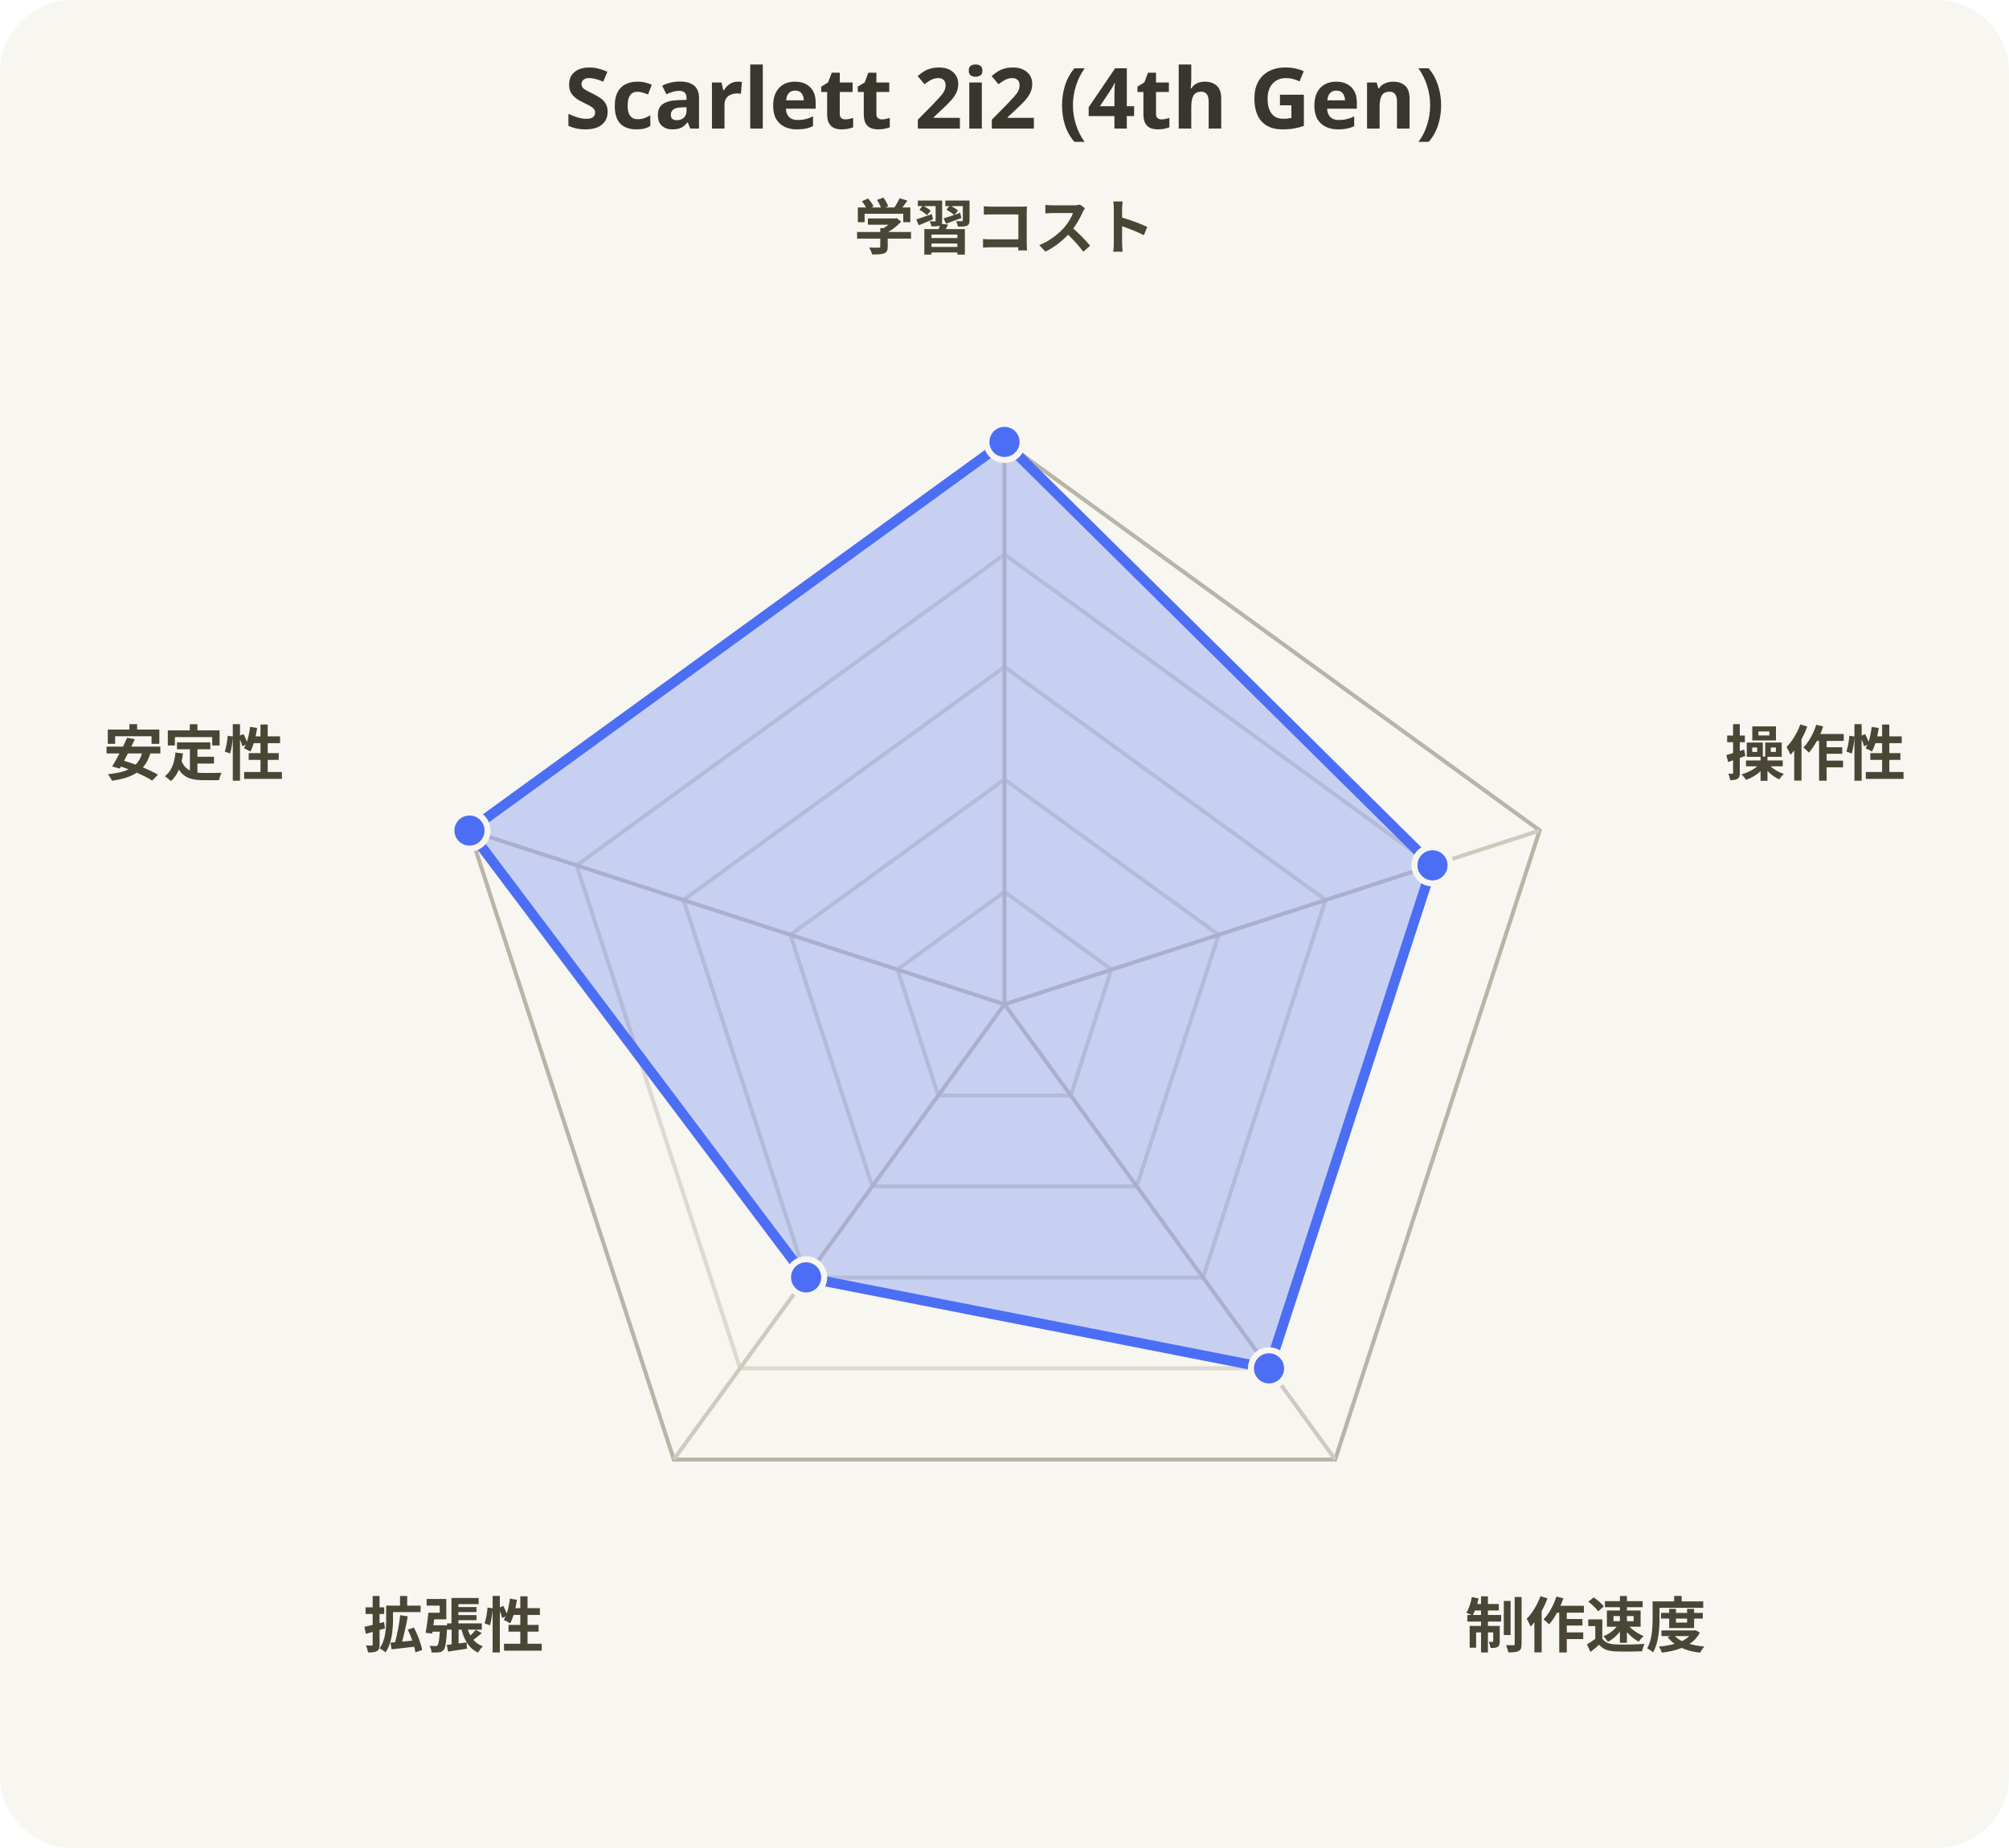
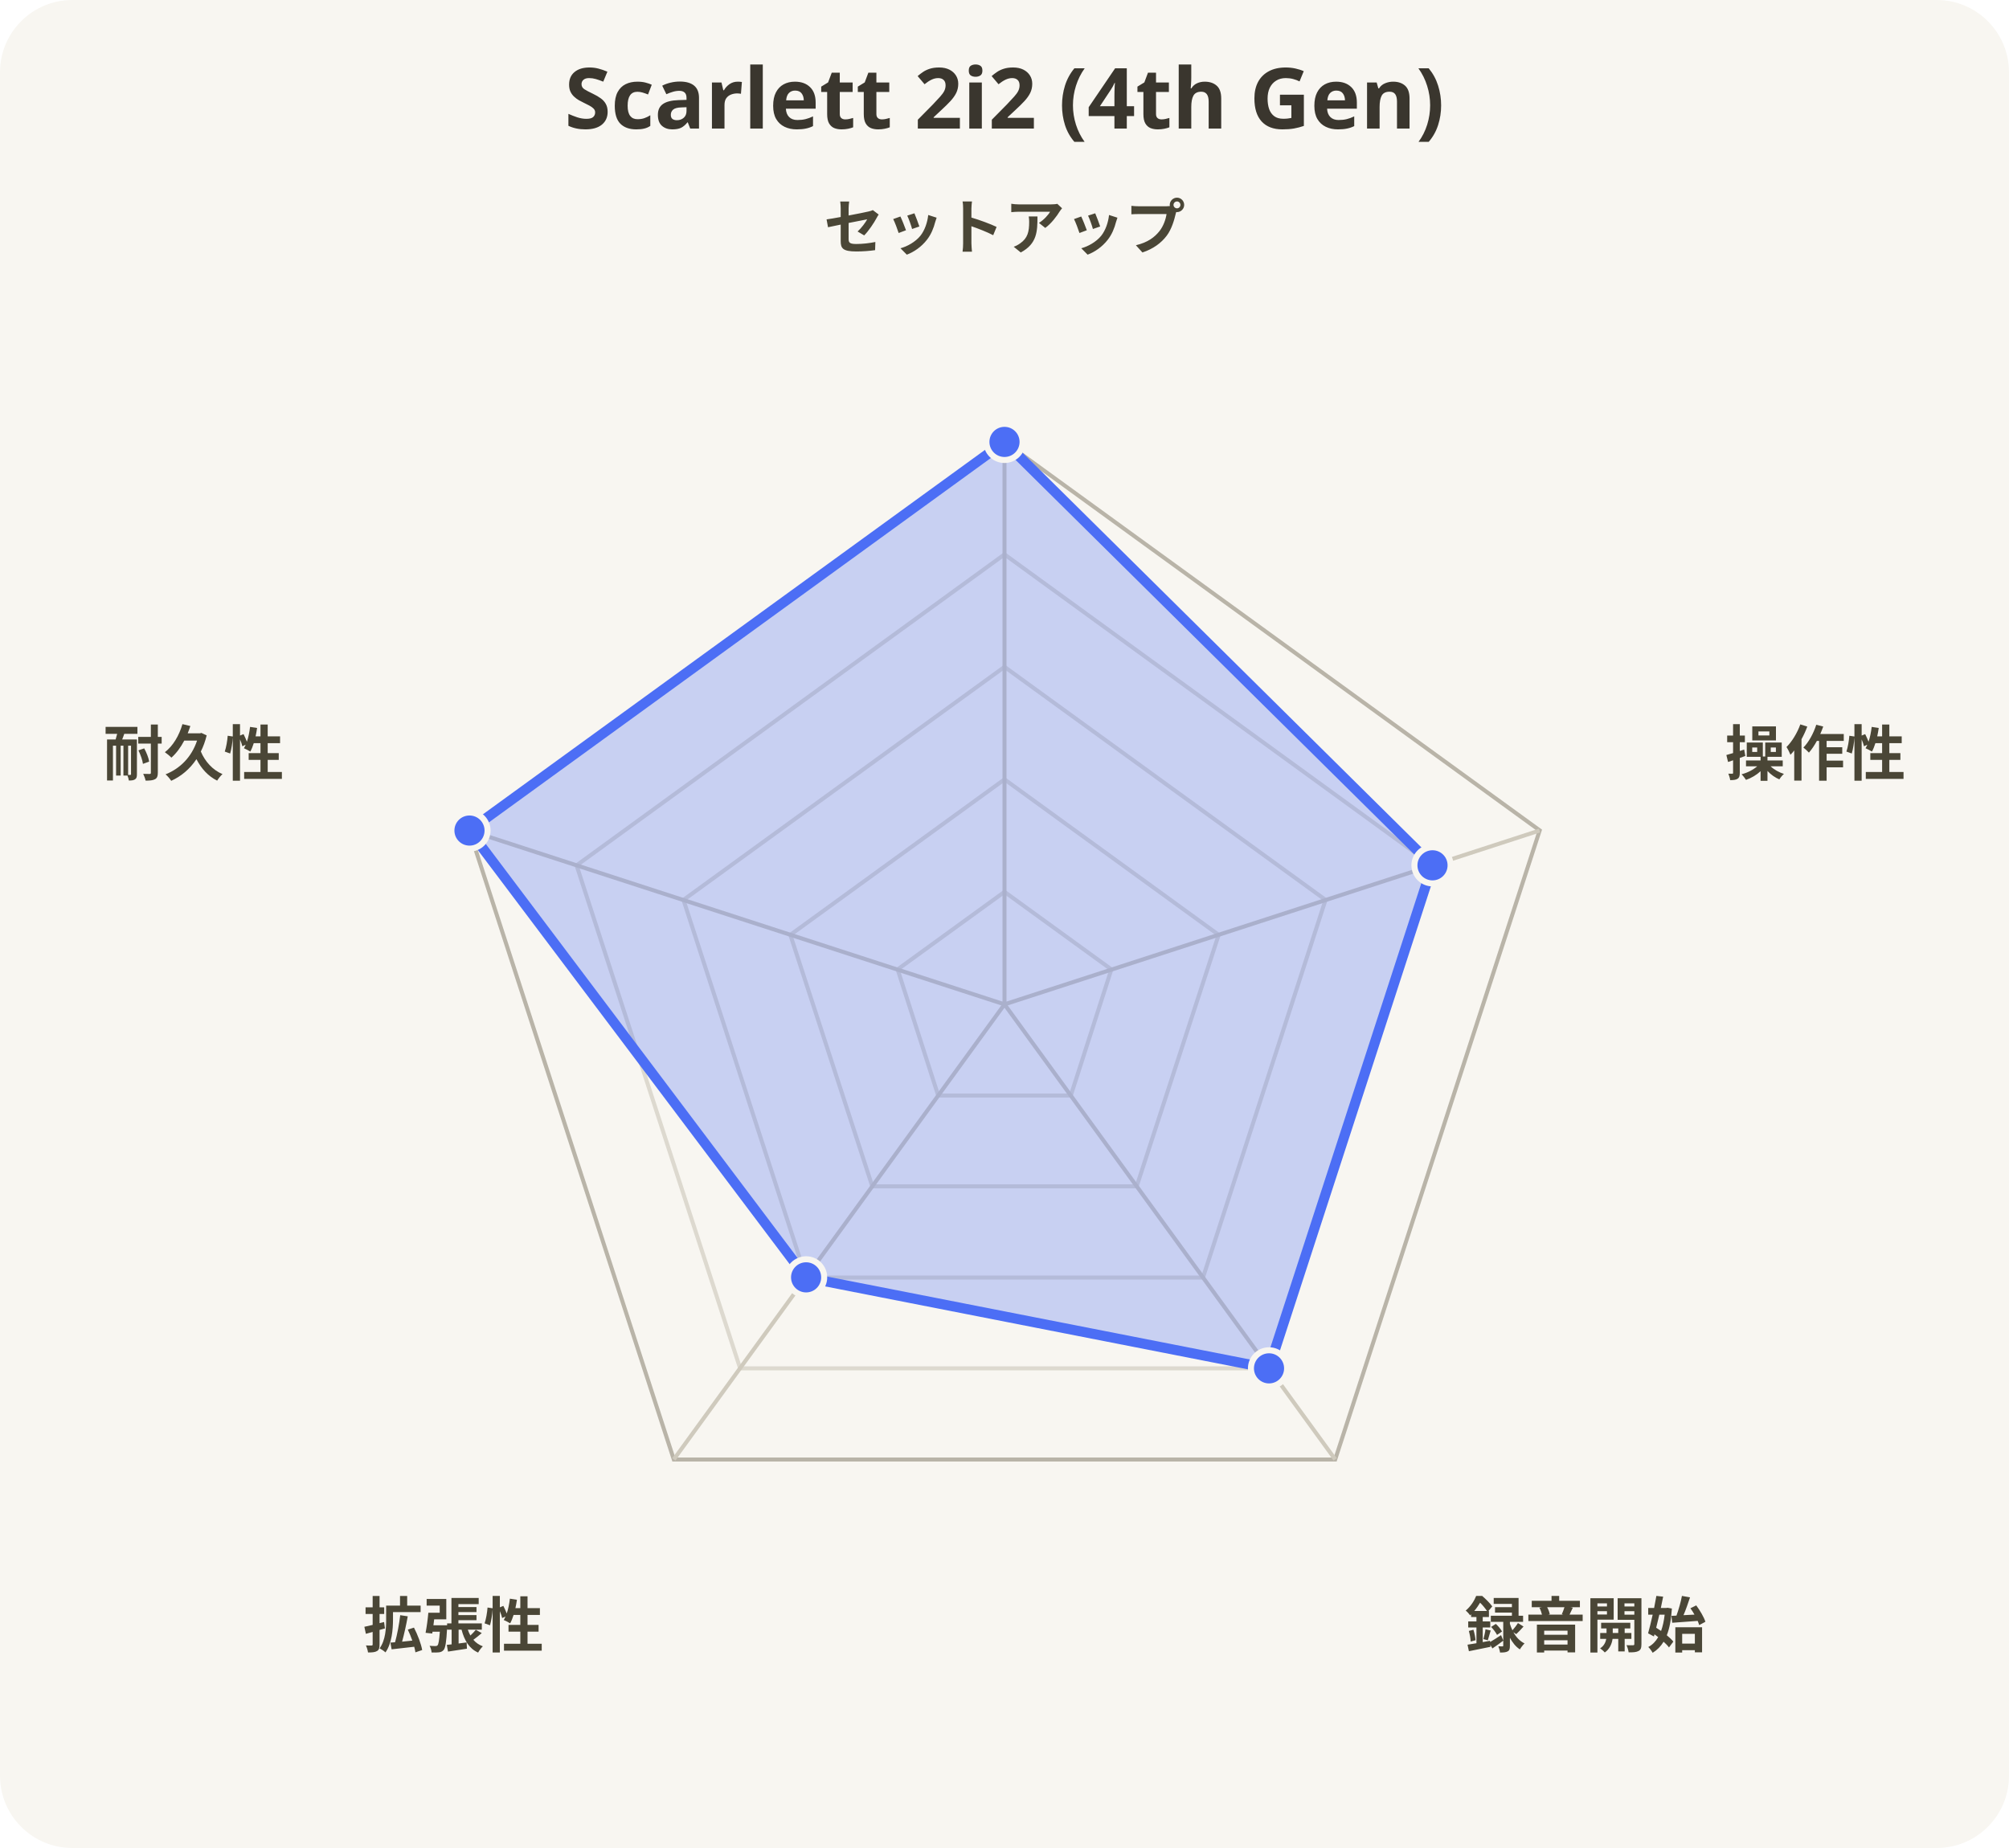
<svg xmlns="http://www.w3.org/2000/svg" viewBox="0 0 500 460" font-family="'Hiragino Sans','Noto Sans JP',sans-serif">
  <rect x="0" y="0" width="500" height="460" rx="18" fill="#F8F6F1" />
  <text x="250" y="32" text-anchor="middle" font-size="21" font-weight="700" fill="#3A362E">Scarlett 2i2 (4th Gen)</text>
  <polygon points="250.0,222.0 276.6,241.3 266.5,272.7 233.5,272.7 223.4,241.3 " fill="none" stroke="#DDD9CF" stroke-width="1" />
  <polygon points="250.0,194.0 303.3,232.7 282.9,295.3 217.1,295.3 196.7,232.7 " fill="none" stroke="#DDD9CF" stroke-width="1" />
  <polygon points="250.0,166.0 329.9,224.0 299.4,318.0 200.6,318.0 170.1,224.0 " fill="none" stroke="#DDD9CF" stroke-width="1" />
  <polygon points="250.0,138.0 356.5,215.4 315.8,340.6 184.2,340.6 143.5,215.4 " fill="none" stroke="#DDD9CF" stroke-width="1" />
  <polygon points="250.0,110.0 383.2,206.7 332.3,363.3 167.7,363.3 116.8,206.7 " fill="none" stroke="#B9B4A8" stroke-width="1" />
  <line x1="250" y1="250" x2="250" y2="110" stroke="#CFCABD" stroke-width="1" />
  <line x1="250" y1="250" x2="383.154" y2="206.74" stroke="#CFCABD" stroke-width="1" />
  <line x1="250" y1="250" x2="332.292" y2="363.26" stroke="#CFCABD" stroke-width="1" />
  <line x1="250" y1="250" x2="167.708" y2="363.26" stroke="#CFCABD" stroke-width="1" />
  <line x1="250" y1="250" x2="116.846" y2="206.74" stroke="#CFCABD" stroke-width="1" />
-   <text x="250" y="62" text-anchor="middle" font-size="15" font-weight="600" fill="#4A4636">学習コスト</text>
+   <text x="250" y="62" text-anchor="middle" font-size="15" font-weight="600" fill="#4A4636">セットアップ</text>
  <text x="429.296" y="192.998" text-anchor="start" font-size="15" font-weight="600" fill="#4A4636">操作性</text>
-   <text x="364.628" y="410.002" text-anchor="start" font-size="15" font-weight="600" fill="#4A4636">制作速度</text>
+   <text x="364.628" y="410.002" text-anchor="start" font-size="15" font-weight="600" fill="#4A4636">録音開始</text>
  <text x="135.372" y="410.002" text-anchor="end" font-size="15" font-weight="600" fill="#4A4636">拡張性</text>
-   <text x="70.704" y="192.998" text-anchor="end" font-size="15" font-weight="600" fill="#4A4636">安定性</text>
+   <text x="70.704" y="192.998" text-anchor="end" font-size="15" font-weight="600" fill="#4A4636">耐久性</text>
  <polygon points="250.0,110.0 356.5,215.4 315.8,340.6 200.6,318.0 116.8,206.7 " fill="#4C6EF5" fill-opacity="0.28" stroke="#4C6EF5" stroke-width="2.5" stroke-linejoin="round" />
  <circle cx="250" cy="110" r="4.5" fill="#4C6EF5" stroke="#F8F6F1" stroke-width="1.5" />
  <circle cx="356.523" cy="215.392" r="4.5" fill="#4C6EF5" stroke="#F8F6F1" stroke-width="1.5" />
  <circle cx="315.834" cy="340.608" r="4.5" fill="#4C6EF5" stroke="#F8F6F1" stroke-width="1.5" />
  <circle cx="200.625" cy="317.956" r="4.5" fill="#4C6EF5" stroke="#F8F6F1" stroke-width="1.5" />
  <circle cx="116.846" cy="206.74" r="4.5" fill="#4C6EF5" stroke="#F8F6F1" stroke-width="1.5" />
</svg>
